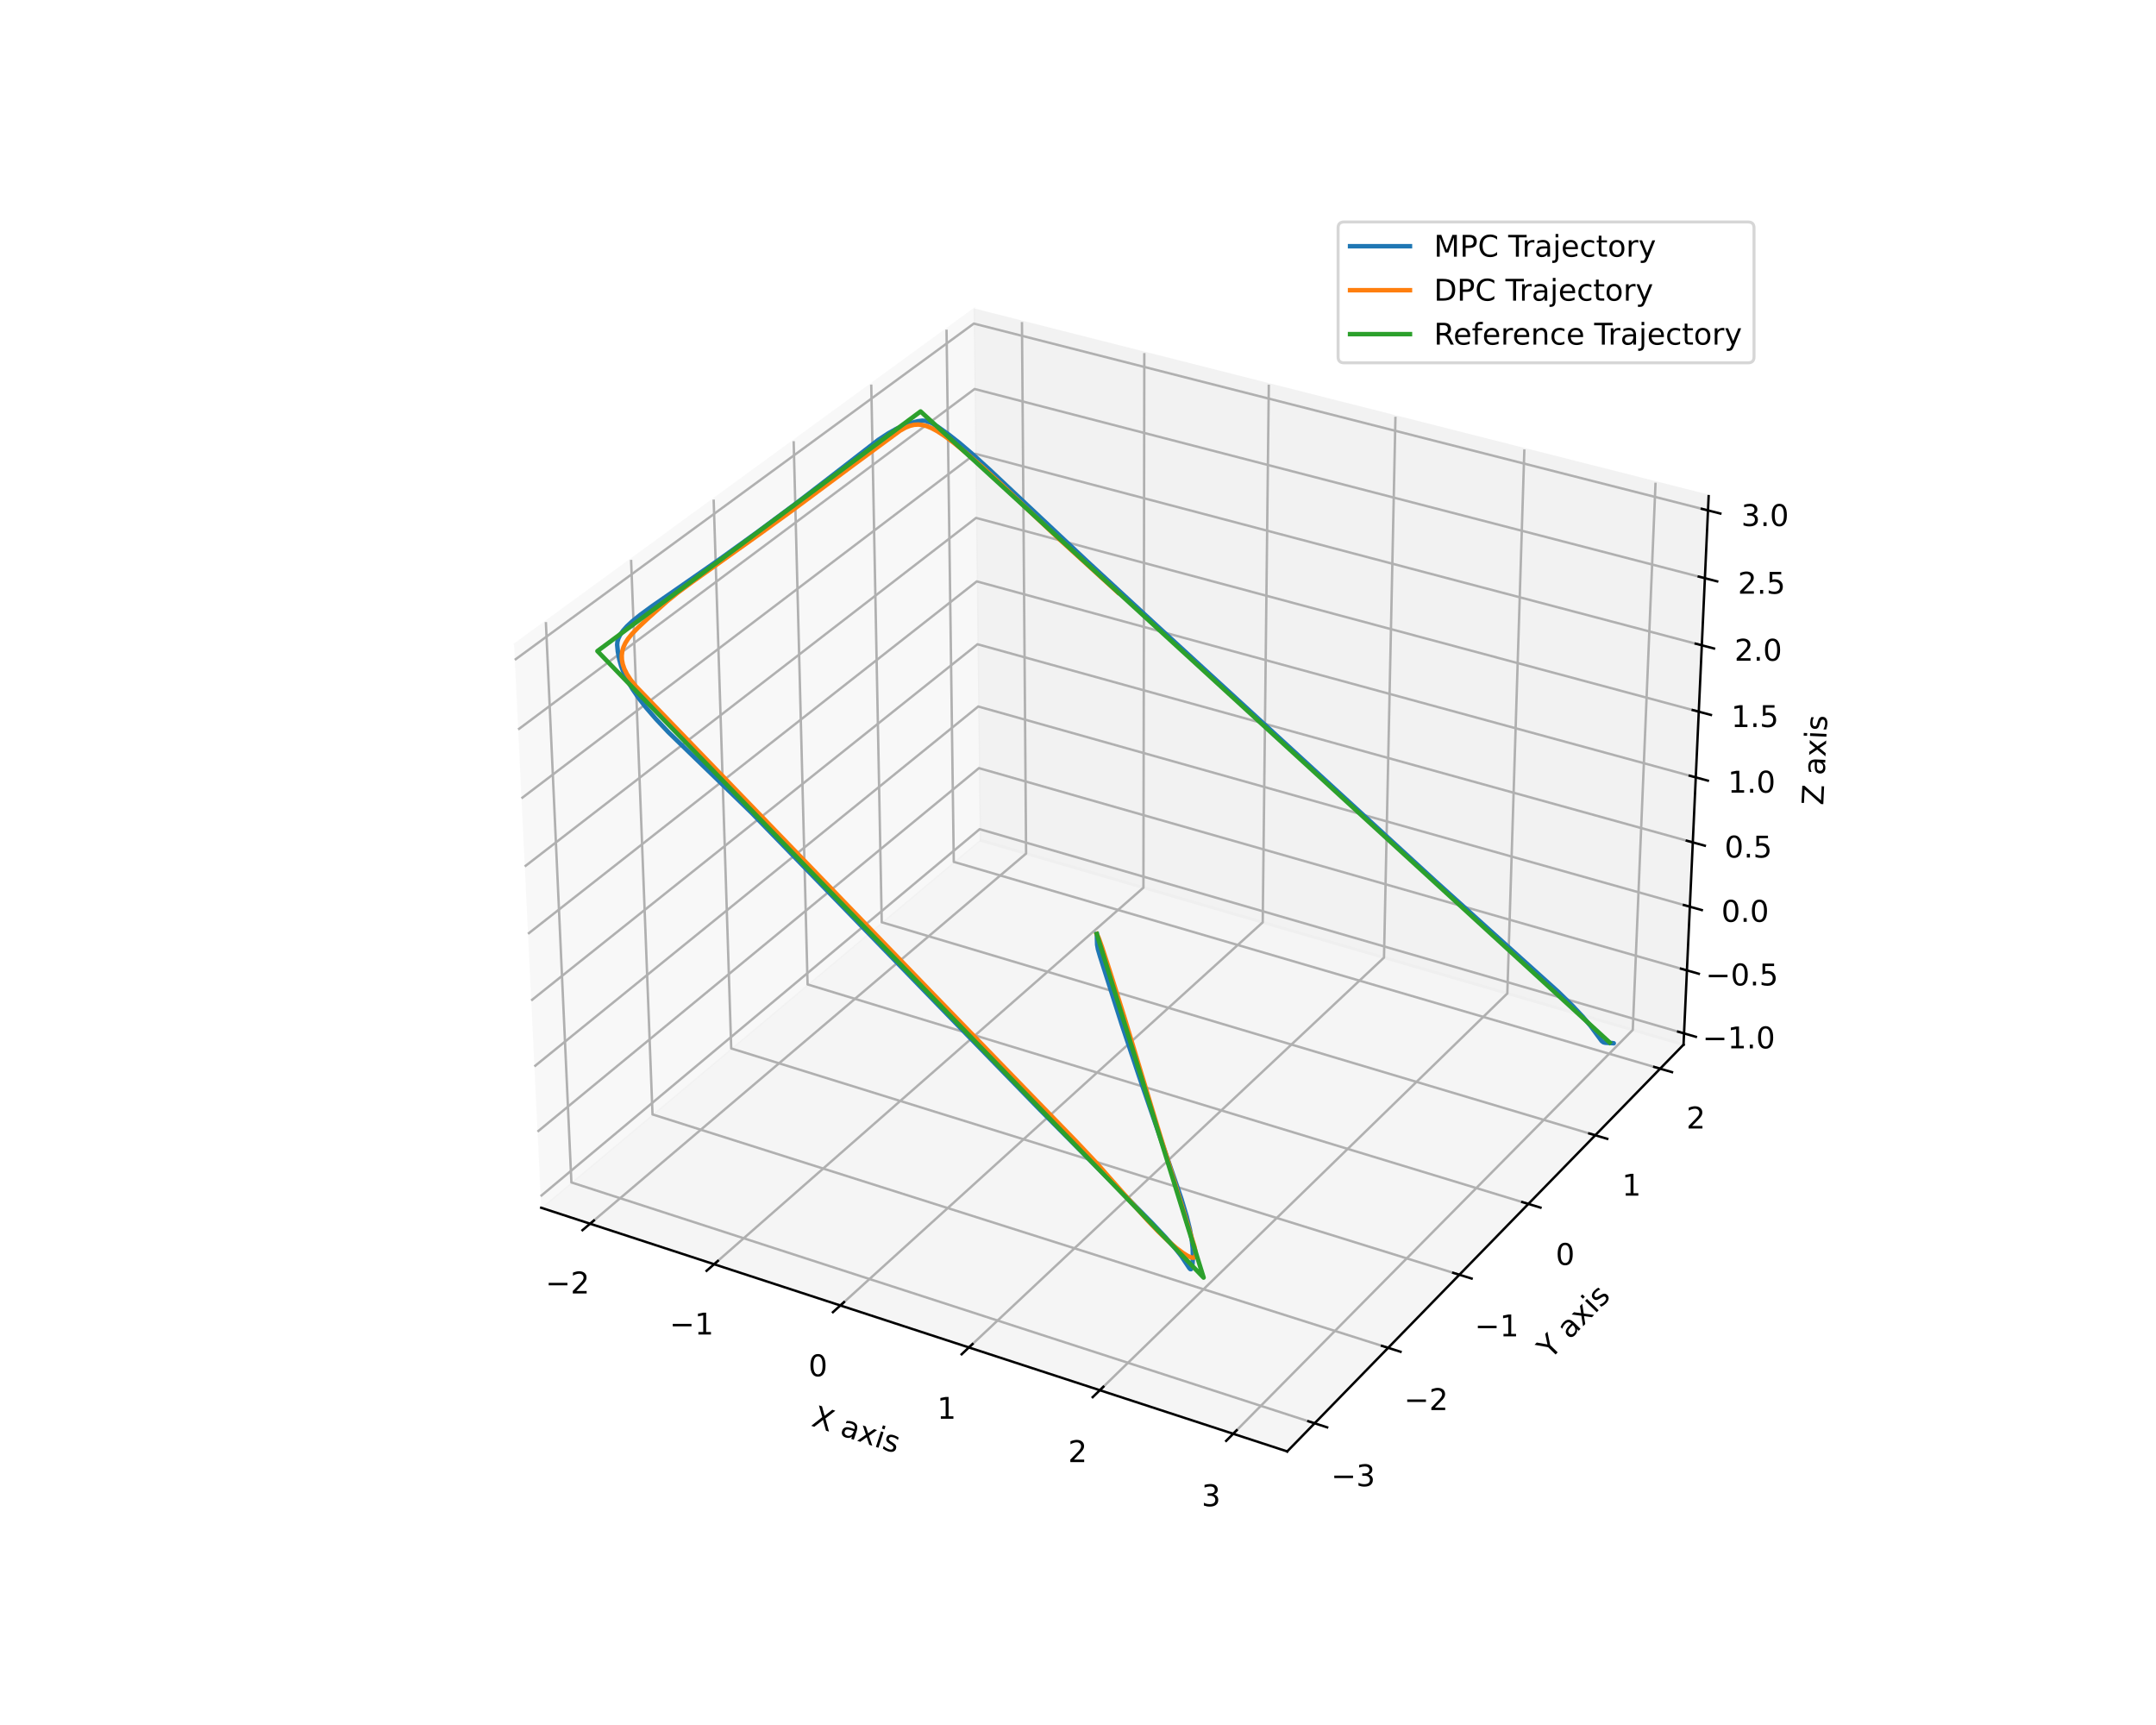
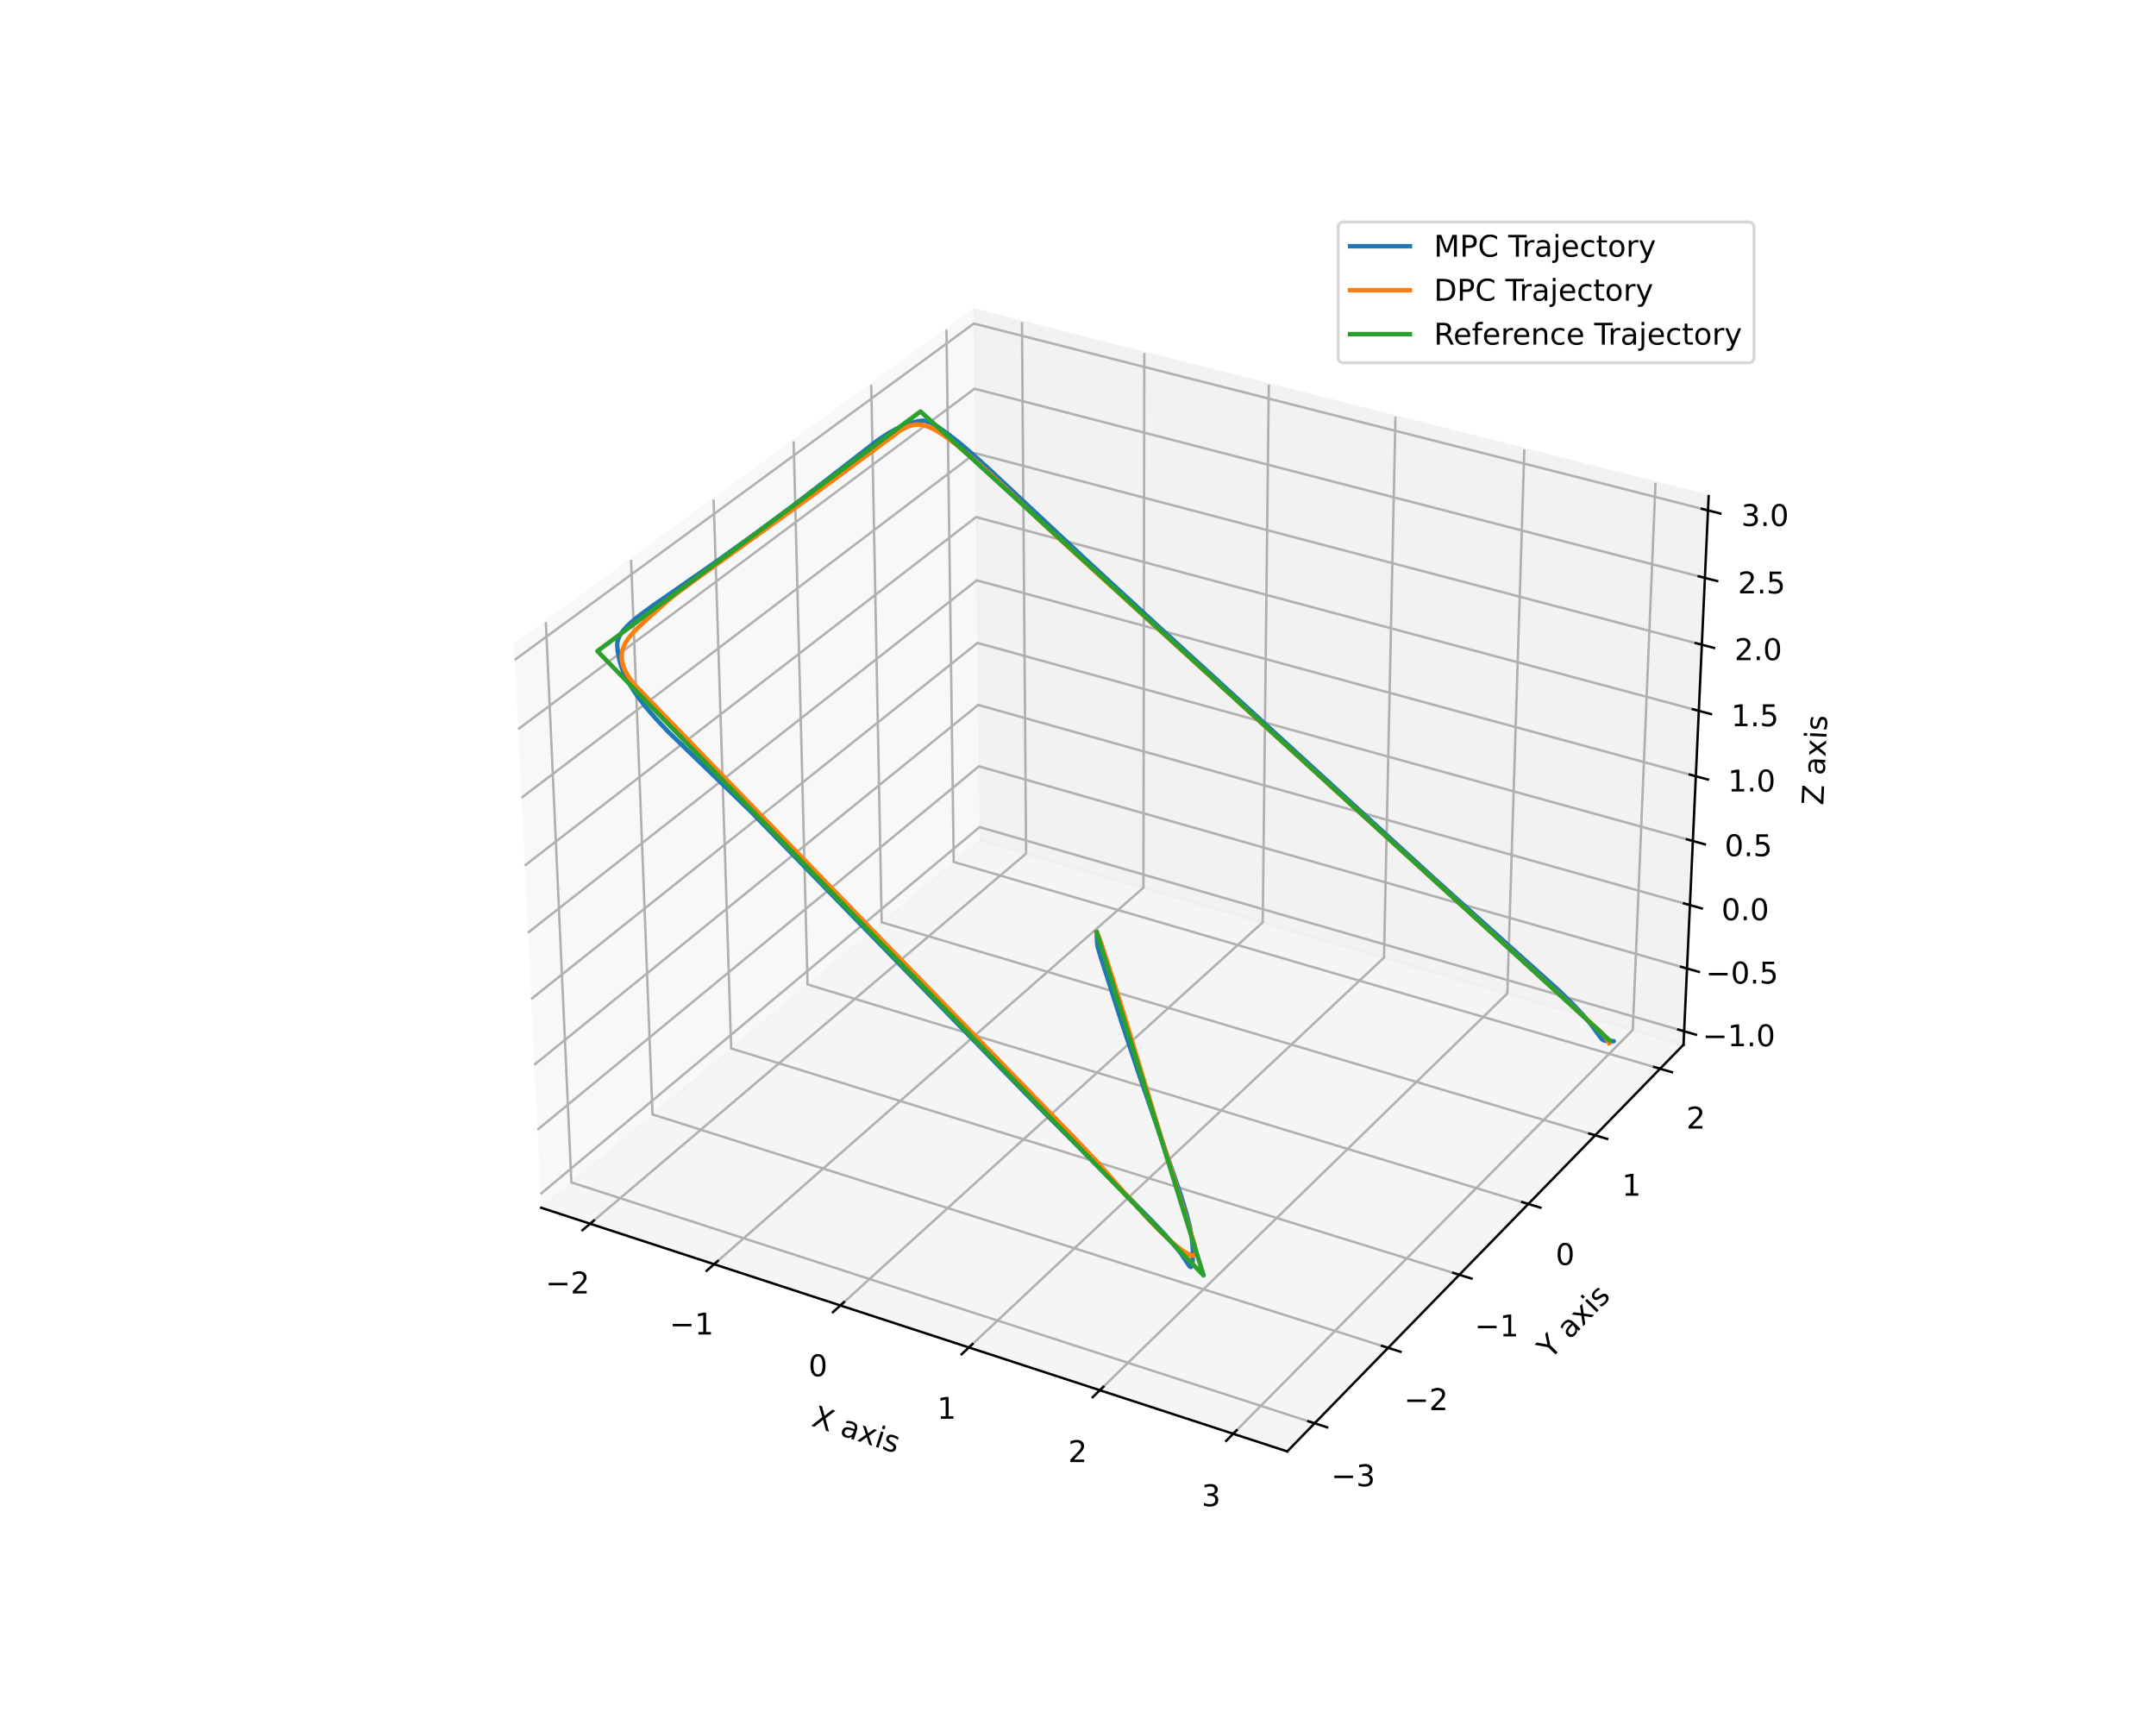
<svg xmlns="http://www.w3.org/2000/svg" xmlns:xlink="http://www.w3.org/1999/xlink" width="720pt" height="576pt" viewBox="0 0 720 576" version="1.1">
  <defs>
    <style type="text/css">*{stroke-linejoin: round; stroke-linecap: butt}</style>
  </defs>
  <g id="figure_1">
    <g id="patch_1">
      <path d="M 0 576  L 720 576  L 720 0  L 0 0  z " style="fill: #ffffff" />
    </g>
    <g id="patch_2">
      <path d="M 147.24 512.64  L 590.76 512.64  L 590.76 69.12  L 147.24 69.12  z " style="fill: #ffffff" />
    </g>
    <g id="pane3d_1">
      <g id="patch_3">
        <path d="M 180.729 403.282  L 327.194 280.512  L 325.158 103.457  L 171.684 215.455  " style="fill: #f2f2f2; opacity: 0.5; stroke: #f2f2f2; stroke-linejoin: miter" />
      </g>
    </g>
    <g id="pane3d_2">
      <g id="patch_4">
        <path d="M 327.194 280.512  L 562.217 348.825  L 570.605 165.67  L 325.158 103.457  " style="fill: #e6e6e6; opacity: 0.5; stroke: #e6e6e6; stroke-linejoin: miter" />
      </g>
    </g>
    <g id="pane3d_3">
      <g id="patch_5">
        <path d="M 180.729 403.282  L 429.865 484.65  L 562.217 348.825  L 327.194 280.512  " style="fill: #ececec; opacity: 0.5; stroke: #ececec; stroke-linejoin: miter" />
      </g>
    </g>
    <g id="grid3d_1">
      <g id="Line3DCollection_1">
        <path d="M 197.062 408.617  L 342.666 285.01  L 341.284 107.544  " style="fill: none; stroke: #b0b0b0; stroke-width: 0.8" />
        <path d="M 238.473 422.142  L 381.852 296.4  L 382.148 117.902  " style="fill: none; stroke: #b0b0b0; stroke-width: 0.8" />
        <path d="M 280.634 435.911  L 421.689 307.978  L 423.719 128.439  " style="fill: none; stroke: #b0b0b0; stroke-width: 0.8" />
        <path d="M 323.565 449.932  L 462.192 319.751  L 466.016 139.16  " style="fill: none; stroke: #b0b0b0; stroke-width: 0.8" />
        <path d="M 367.287 464.212  L 503.379 331.722  L 509.059 150.07  " style="fill: none; stroke: #b0b0b0; stroke-width: 0.8" />
        <path d="M 411.822 478.757  L 545.266 343.898  L 552.867 161.174  " style="fill: none; stroke: #b0b0b0; stroke-width: 0.8" />
      </g>
    </g>
    <g id="grid3d_2">
      <g id="Line3DCollection_2">
        <path d="M 182.294 207.712  L 190.819 394.825  L 439.021 475.255  " style="fill: none; stroke: #b0b0b0; stroke-width: 0.8" />
-         <path d="M 210.755 186.942  L 217.91 372.116  L 463.575 450.056  " style="fill: none; stroke: #b0b0b0; stroke-width: 0.8" />
-         <path d="M 238.326 166.823  L 244.191 350.087  L 487.356 425.651  " style="fill: none; stroke: #b0b0b0; stroke-width: 0.8" />
-         <path d="M 265.047 147.323  L 269.695 328.709  L 510.399 402.003  " style="fill: none; stroke: #b0b0b0; stroke-width: 0.8" />
-         <path d="M 290.957 128.414  L 294.459 307.951  L 532.738 379.077  " style="fill: none; stroke: #b0b0b0; stroke-width: 0.8" />
-         <path d="M 316.094 110.071  L 318.513 287.789  L 554.405 356.841  " style="fill: none; stroke: #b0b0b0; stroke-width: 0.8" />
+         <path d="M 210.75 186.946  L 217.906 372.12  L 463.571 450.06  " style="fill: none; stroke: #b0b0b0; stroke-width: 0.8" />
+         <path d="M 238.316 166.83  L 244.181 350.095  L 487.348 425.659  " style="fill: none; stroke: #b0b0b0; stroke-width: 0.8" />
+         <path d="M 265.033 147.333  L 269.682 328.72  L 510.387 402.015  " style="fill: none; stroke: #b0b0b0; stroke-width: 0.8" />
+         <path d="M 290.94 128.427  L 294.442 307.966  L 532.723 379.093  " style="fill: none; stroke: #b0b0b0; stroke-width: 0.8" />
+         <path d="M 316.072 110.087  L 318.492 287.806  L 554.387 356.861  " style="fill: none; stroke: #b0b0b0; stroke-width: 0.8" />
      </g>
    </g>
    <g id="grid3d_3">
      <g id="Line3DCollection_3">
-         <path d="M 562.39 345.064  L 327.152 276.87  L 180.543 399.432  " style="fill: none; stroke: #b0b0b0; stroke-width: 0.8" />
-         <path d="M 563.353 324.02  L 326.917 256.49  L 179.506 377.882  " style="fill: none; stroke: #b0b0b0; stroke-width: 0.8" />
-         <path d="M 564.327 302.759  L 326.681 235.91  L 178.457 356.101  " style="fill: none; stroke: #b0b0b0; stroke-width: 0.8" />
-         <path d="M 565.311 281.276  L 326.442 215.126  L 177.396 334.084  " style="fill: none; stroke: #b0b0b0; stroke-width: 0.8" />
-         <path d="M 566.305 259.569  L 326.2 194.136  L 176.325 311.829  " style="fill: none; stroke: #b0b0b0; stroke-width: 0.8" />
-         <path d="M 567.309 237.634  L 325.957 172.935  L 175.241 289.331  " style="fill: none; stroke: #b0b0b0; stroke-width: 0.8" />
-         <path d="M 568.324 215.468  L 325.71 151.522  L 174.146 266.586  " style="fill: none; stroke: #b0b0b0; stroke-width: 0.8" />
-         <path d="M 569.35 193.066  L 325.462 129.893  L 173.039 243.59  " style="fill: none; stroke: #b0b0b0; stroke-width: 0.8" />
-         <path d="M 570.387 170.426  L 325.21 108.044  L 171.919 220.34  " style="fill: none; stroke: #b0b0b0; stroke-width: 0.8" />
+         <path d="M 562.422 344.354  L 327.144 276.181  L 180.508 398.705  " style="fill: none; stroke: #b0b0b0; stroke-width: 0.8" />
+         <path d="M 563.382 323.392  L 326.91 255.882  L 179.475 377.238  " style="fill: none; stroke: #b0b0b0; stroke-width: 0.8" />
+         <path d="M 564.352 302.214  L 326.675 235.383  L 178.43 355.542  " style="fill: none; stroke: #b0b0b0; stroke-width: 0.8" />
+         <path d="M 565.332 280.817  L 326.437 214.682  L 177.374 333.613  " style="fill: none; stroke: #b0b0b0; stroke-width: 0.8" />
+         <path d="M 566.322 259.197  L 326.196 193.776  L 176.306 311.447  " style="fill: none; stroke: #b0b0b0; stroke-width: 0.8" />
+         <path d="M 567.322 237.351  L 325.953 172.662  L 175.227 289.04  " style="fill: none; stroke: #b0b0b0; stroke-width: 0.8" />
+         <path d="M 568.333 215.276  L 325.708 151.337  L 174.137 266.389  " style="fill: none; stroke: #b0b0b0; stroke-width: 0.8" />
+         <path d="M 569.354 192.967  L 325.461 129.798  L 173.034 243.489  " style="fill: none; stroke: #b0b0b0; stroke-width: 0.8" />
+         <path d="M 570.387 170.422  L 325.21 108.041  L 171.919 220.336  " style="fill: none; stroke: #b0b0b0; stroke-width: 0.8" />
      </g>
    </g>
    <g id="axis3d_1">
      <g id="line2d_1">
        <path d="M 180.729 403.282  L 429.865 484.65  " style="fill: none; stroke: #000000; stroke-width: 0.8; stroke-linecap: square" />
      </g>
      <g id="xtick_1">
        <g id="line2d_2">
          <path d="M 198.33 407.54  L 194.521 410.774  " style="fill: none; stroke: #000000; stroke-width: 0.8; stroke-linecap: square" />
        </g>
        <g id="text_1">
          <g transform="translate(182.1742 431.9077) scale(0.1 -0.1)">
            <defs>
              <path id="DejaVuSans-2212" d="M 678 2272  L 4684 2272  L 4684 1741  L 678 1741  L 678 2272  z " transform="scale(0.015625)" />
              <path id="DejaVuSans-32" d="M 1228 531  L 3431 531  L 3431 0  L 469 0  L 469 531  Q 828 903 1448 1529  Q 2069 2156 2228 2338  Q 2531 2678 2651 2914  Q 2772 3150 2772 3378  Q 2772 3750 2511 3984  Q 2250 4219 1831 4219  Q 1534 4219 1204 4116  Q 875 4013 500 3803  L 500 4441  Q 881 4594 1212 4672  Q 1544 4750 1819 4750  Q 2544 4750 2975 4387  Q 3406 4025 3406 3419  Q 3406 3131 3298 2873  Q 3191 2616 2906 2266  Q 2828 2175 2409 1742  Q 1991 1309 1228 531  z " transform="scale(0.015625)" />
            </defs>
            <use xlink:href="#DejaVuSans-2212" />
            <use xlink:href="#DejaVuSans-32" x="83.789" />
          </g>
        </g>
      </g>
      <g id="xtick_2">
        <g id="line2d_3">
          <path d="M 239.723 421.046  L 235.969 424.338  " style="fill: none; stroke: #000000; stroke-width: 0.8; stroke-linecap: square" />
        </g>
        <g id="text_2">
          <g transform="translate(223.6107 445.604) scale(0.1 -0.1)">
            <defs>
              <path id="DejaVuSans-31" d="M 794 531  L 1825 531  L 1825 4091  L 703 3866  L 703 4441  L 1819 4666  L 2450 4666  L 2450 531  L 3481 531  L 3481 0  L 794 0  L 794 531  z " transform="scale(0.015625)" />
            </defs>
            <use xlink:href="#DejaVuSans-2212" />
            <use xlink:href="#DejaVuSans-31" x="83.789" />
          </g>
        </g>
      </g>
      <g id="xtick_3">
        <g id="line2d_4">
          <path d="M 281.864 434.796  L 278.168 438.147  " style="fill: none; stroke: #000000; stroke-width: 0.8; stroke-linecap: square" />
        </g>
        <g id="text_3">
          <g transform="translate(269.9887 459.5488) scale(0.1 -0.1)">
            <defs>
              <path id="DejaVuSans-30" d="M 2034 4250  Q 1547 4250 1301 3770  Q 1056 3291 1056 2328  Q 1056 1369 1301 889  Q 1547 409 2034 409  Q 2525 409 2770 889  Q 3016 1369 3016 2328  Q 3016 3291 2770 3770  Q 2525 4250 2034 4250  z M 2034 4750  Q 2819 4750 3233 4129  Q 3647 3509 3647 2328  Q 3647 1150 3233 529  Q 2819 -91 2034 -91  Q 1250 -91 836 529  Q 422 1150 422 2328  Q 422 3509 836 4129  Q 1250 4750 2034 4750  z " transform="scale(0.015625)" />
            </defs>
            <use xlink:href="#DejaVuSans-30" />
          </g>
        </g>
      </g>
      <g id="xtick_4">
        <g id="line2d_5">
          <path d="M 324.775 448.796  L 321.14 452.21  " style="fill: none; stroke: #000000; stroke-width: 0.8; stroke-linecap: square" />
        </g>
        <g id="text_4">
          <g transform="translate(312.9494 473.7489) scale(0.1 -0.1)">
            <use xlink:href="#DejaVuSans-31" />
          </g>
        </g>
      </g>
      <g id="xtick_5">
        <g id="line2d_6">
          <path d="M 368.475 463.055  L 364.904 466.532  " style="fill: none; stroke: #000000; stroke-width: 0.8; stroke-linecap: square" />
        </g>
        <g id="text_5">
          <g transform="translate(356.7038 488.2113) scale(0.1 -0.1)">
            <use xlink:href="#DejaVuSans-32" />
          </g>
        </g>
      </g>
      <g id="xtick_6">
        <g id="line2d_7">
          <path d="M 412.989 477.579  L 409.484 481.12  " style="fill: none; stroke: #000000; stroke-width: 0.8; stroke-linecap: square" />
        </g>
        <g id="text_6">
          <g transform="translate(401.2743 502.9435) scale(0.1 -0.1)">
            <defs>
              <path id="DejaVuSans-33" d="M 2597 2516  Q 3050 2419 3304 2112  Q 3559 1806 3559 1356  Q 3559 666 3084 287  Q 2609 -91 1734 -91  Q 1441 -91 1130 -33  Q 819 25 488 141  L 488 750  Q 750 597 1062 519  Q 1375 441 1716 441  Q 2309 441 2620 675  Q 2931 909 2931 1356  Q 2931 1769 2642 2001  Q 2353 2234 1838 2234  L 1294 2234  L 1294 2753  L 1863 2753  Q 2328 2753 2575 2939  Q 2822 3125 2822 3475  Q 2822 3834 2567 4026  Q 2313 4219 1838 4219  Q 1578 4219 1281 4162  Q 984 4106 628 3988  L 628 4550  Q 988 4650 1302 4700  Q 1616 4750 1894 4750  Q 2613 4750 3031 4423  Q 3450 4097 3450 3541  Q 3450 3153 3228 2886  Q 3006 2619 2597 2516  z " transform="scale(0.015625)" />
            </defs>
            <use xlink:href="#DejaVuSans-33" />
          </g>
        </g>
      </g>
      <g id="text_7">
        <g transform="translate(270.6304 476.0053) rotate(-341.913) scale(0.1 -0.1)">
          <defs>
            <path id="DejaVuSans-58" d="M 403 4666  L 1081 4666  L 2241 2931  L 3406 4666  L 4084 4666  L 2584 2425  L 4184 0  L 3506 0  L 2194 1984  L 872 0  L 191 0  L 1856 2491  L 403 4666  z " transform="scale(0.015625)" />
            <path id="DejaVuSans-20" transform="scale(0.015625)" />
            <path id="DejaVuSans-61" d="M 2194 1759  Q 1497 1759 1228 1600  Q 959 1441 959 1056  Q 959 750 1161 570  Q 1363 391 1709 391  Q 2188 391 2477 730  Q 2766 1069 2766 1631  L 2766 1759  L 2194 1759  z M 3341 1997  L 3341 0  L 2766 0  L 2766 531  Q 2569 213 2275 61  Q 1981 -91 1556 -91  Q 1019 -91 701 211  Q 384 513 384 1019  Q 384 1609 779 1909  Q 1175 2209 1959 2209  L 2766 2209  L 2766 2266  Q 2766 2663 2505 2880  Q 2244 3097 1772 3097  Q 1472 3097 1187 3025  Q 903 2953 641 2809  L 641 3341  Q 956 3463 1253 3523  Q 1550 3584 1831 3584  Q 2591 3584 2966 3190  Q 3341 2797 3341 1997  z " transform="scale(0.015625)" />
            <path id="DejaVuSans-78" d="M 3513 3500  L 2247 1797  L 3578 0  L 2900 0  L 1881 1375  L 863 0  L 184 0  L 1544 1831  L 300 3500  L 978 3500  L 1906 2253  L 2834 3500  L 3513 3500  z " transform="scale(0.015625)" />
            <path id="DejaVuSans-69" d="M 603 3500  L 1178 3500  L 1178 0  L 603 0  L 603 3500  z M 603 4863  L 1178 4863  L 1178 4134  L 603 4134  L 603 4863  z " transform="scale(0.015625)" />
            <path id="DejaVuSans-73" d="M 2834 3397  L 2834 2853  Q 2591 2978 2328 3040  Q 2066 3103 1784 3103  Q 1356 3103 1142 2972  Q 928 2841 928 2578  Q 928 2378 1081 2264  Q 1234 2150 1697 2047  L 1894 2003  Q 2506 1872 2764 1633  Q 3022 1394 3022 966  Q 3022 478 2636 193  Q 2250 -91 1575 -91  Q 1294 -91 989 -36  Q 684 19 347 128  L 347 722  Q 666 556 975 473  Q 1284 391 1588 391  Q 1994 391 2212 530  Q 2431 669 2431 922  Q 2431 1156 2273 1281  Q 2116 1406 1581 1522  L 1381 1569  Q 847 1681 609 1914  Q 372 2147 372 2553  Q 372 3047 722 3315  Q 1072 3584 1716 3584  Q 2034 3584 2315 3537  Q 2597 3491 2834 3397  z " transform="scale(0.015625)" />
          </defs>
          <use xlink:href="#DejaVuSans-58" />
          <use xlink:href="#DejaVuSans-20" x="68.506" />
          <use xlink:href="#DejaVuSans-61" x="100.293" />
          <use xlink:href="#DejaVuSans-78" x="161.572" />
          <use xlink:href="#DejaVuSans-69" x="220.752" />
          <use xlink:href="#DejaVuSans-73" x="248.535" />
        </g>
      </g>
    </g>
    <g id="axis3d_2">
      <g id="line2d_8">
        <path d="M 562.217 348.825  L 429.865 484.65  " style="fill: none; stroke: #000000; stroke-width: 0.8; stroke-linecap: square" />
      </g>
      <g id="xtick_7">
        <g id="line2d_9">
          <path d="M 436.929 474.577  L 443.209 476.612  " style="fill: none; stroke: #000000; stroke-width: 0.8; stroke-linecap: square" />
        </g>
        <g id="text_8">
          <g transform="translate(444.5272 496.2732) scale(0.1 -0.1)">
            <use xlink:href="#DejaVuSans-2212" />
            <use xlink:href="#DejaVuSans-33" x="83.789" />
          </g>
        </g>
      </g>
      <g id="xtick_8">
        <g id="line2d_10">
-           <path d="M 461.506 449.4  L 467.717 451.37  " style="fill: none; stroke: #000000; stroke-width: 0.8; stroke-linecap: square" />
+           <path d="M 461.502 449.404  L 467.713 451.374  " style="fill: none; stroke: #000000; stroke-width: 0.8; stroke-linecap: square" />
        </g>
        <g id="text_9">
-           <g transform="translate(468.884 470.8507) scale(0.1 -0.1)">
+           <g transform="translate(468.8798 470.8551) scale(0.1 -0.1)">
            <use xlink:href="#DejaVuSans-2212" />
            <use xlink:href="#DejaVuSans-32" x="83.789" />
          </g>
        </g>
      </g>
      <g id="xtick_9">
        <g id="line2d_11">
-           <path d="M 485.31 425.015  L 491.453 426.924  " style="fill: none; stroke: #000000; stroke-width: 0.8; stroke-linecap: square" />
+           <path d="M 485.302 425.024  L 491.444 426.933  " style="fill: none; stroke: #000000; stroke-width: 0.8; stroke-linecap: square" />
        </g>
        <g id="text_10">
-           <g transform="translate(492.4731 446.2294) scale(0.1 -0.1)">
+           <g transform="translate(492.4651 446.2379) scale(0.1 -0.1)">
            <use xlink:href="#DejaVuSans-2212" />
            <use xlink:href="#DejaVuSans-31" x="83.789" />
          </g>
        </g>
      </g>
      <g id="xtick_10">
        <g id="line2d_12">
-           <path d="M 508.375 401.387  L 514.451 403.237  " style="fill: none; stroke: #000000; stroke-width: 0.8; stroke-linecap: square" />
+           <path d="M 508.363 401.399  L 514.439 403.249  " style="fill: none; stroke: #000000; stroke-width: 0.8; stroke-linecap: square" />
        </g>
        <g id="text_11">
-           <g transform="translate(519.5203 422.3721) scale(0.1 -0.1)">
+           <g transform="translate(519.5085 422.3843) scale(0.1 -0.1)">
            <use xlink:href="#DejaVuSans-30" />
          </g>
        </g>
      </g>
      <g id="xtick_11">
        <g id="line2d_13">
-           <path d="M 530.736 378.48  L 536.747 380.274  " style="fill: none; stroke: #000000; stroke-width: 0.8; stroke-linecap: square" />
+           <path d="M 530.721 378.496  L 536.731 380.29  " style="fill: none; stroke: #000000; stroke-width: 0.8; stroke-linecap: square" />
        </g>
        <g id="text_12">
-           <g transform="translate(541.6792 399.2436) scale(0.1 -0.1)">
+           <g transform="translate(541.664 399.2594) scale(0.1 -0.1)">
            <use xlink:href="#DejaVuSans-31" />
          </g>
        </g>
      </g>
      <g id="xtick_12">
        <g id="line2d_14">
-           <path d="M 552.425 356.262  L 558.371 358.002  " style="fill: none; stroke: #000000; stroke-width: 0.8; stroke-linecap: square" />
+           <path d="M 552.407 356.281  L 558.352 358.021  " style="fill: none; stroke: #000000; stroke-width: 0.8; stroke-linecap: square" />
        </g>
        <g id="text_13">
-           <g transform="translate(563.1713 376.8111) scale(0.1 -0.1)">
+           <g transform="translate(563.1529 376.8303) scale(0.1 -0.1)">
            <use xlink:href="#DejaVuSans-32" />
          </g>
        </g>
      </g>
      <g id="text_14">
        <g transform="translate(517.7068 454.1188) rotate(-45.74211) scale(0.1 -0.1)">
          <defs>
            <path id="DejaVuSans-59" d="M -13 4666  L 666 4666  L 1959 2747  L 3244 4666  L 3922 4666  L 2272 2222  L 2272 0  L 1638 0  L 1638 2222  L -13 4666  z " transform="scale(0.015625)" />
          </defs>
          <use xlink:href="#DejaVuSans-59" />
          <use xlink:href="#DejaVuSans-20" x="61.084" />
          <use xlink:href="#DejaVuSans-61" x="92.871" />
          <use xlink:href="#DejaVuSans-78" x="154.15" />
          <use xlink:href="#DejaVuSans-69" x="213.33" />
          <use xlink:href="#DejaVuSans-73" x="241.113" />
        </g>
      </g>
    </g>
    <g id="axis3d_3">
      <g id="line2d_15">
        <path d="M 562.217 348.825  L 570.605 165.67  " style="fill: none; stroke: #000000; stroke-width: 0.8; stroke-linecap: square" />
      </g>
      <g id="xtick_13">
        <g id="line2d_16">
-           <path d="M 560.415 344.492  L 566.343 346.21  " style="fill: none; stroke: #000000; stroke-width: 0.8; stroke-linecap: square" />
+           <path d="M 560.447 343.781  L 566.376 345.499  " style="fill: none; stroke: #000000; stroke-width: 0.8; stroke-linecap: square" />
        </g>
        <g id="text_15">
-           <g transform="translate(568.5351 350.0589) scale(0.1 -0.1)">
+           <g transform="translate(568.5708 349.3491) scale(0.1 -0.1)">
            <defs>
              <path id="DejaVuSans-2e" d="M 684 794  L 1344 794  L 1344 0  L 684 0  L 684 794  z " transform="scale(0.015625)" />
            </defs>
            <use xlink:href="#DejaVuSans-2212" />
            <use xlink:href="#DejaVuSans-31" x="83.789" />
            <use xlink:href="#DejaVuSans-2e" x="147.412" />
            <use xlink:href="#DejaVuSans-30" x="179.199" />
          </g>
        </g>
      </g>
      <g id="xtick_14">
        <g id="line2d_17">
-           <path d="M 561.368 323.453  L 567.328 325.155  " style="fill: none; stroke: #000000; stroke-width: 0.8; stroke-linecap: square" />
+           <path d="M 561.397 322.825  L 567.357 324.526  " style="fill: none; stroke: #000000; stroke-width: 0.8; stroke-linecap: square" />
        </g>
        <g id="text_16">
-           <g transform="translate(569.5909 329.0397) scale(0.1 -0.1)">
+           <g transform="translate(569.6225 328.4117) scale(0.1 -0.1)">
            <defs>
              <path id="DejaVuSans-35" d="M 691 4666  L 3169 4666  L 3169 4134  L 1269 4134  L 1269 2991  Q 1406 3038 1543 3061  Q 1681 3084 1819 3084  Q 2600 3084 3056 2656  Q 3513 2228 3513 1497  Q 3513 744 3044 326  Q 2575 -91 1722 -91  Q 1428 -91 1123 -41  Q 819 9 494 109  L 494 744  Q 775 591 1075 516  Q 1375 441 1709 441  Q 2250 441 2565 725  Q 2881 1009 2881 1497  Q 2881 1984 2565 2268  Q 2250 2553 1709 2553  Q 1456 2553 1204 2497  Q 953 2441 691 2322  L 691 4666  z " transform="scale(0.015625)" />
            </defs>
            <use xlink:href="#DejaVuSans-2212" />
            <use xlink:href="#DejaVuSans-30" x="83.789" />
            <use xlink:href="#DejaVuSans-2e" x="147.412" />
            <use xlink:href="#DejaVuSans-35" x="179.199" />
          </g>
        </g>
      </g>
      <g id="xtick_15">
        <g id="line2d_18">
-           <path d="M 562.331 302.197  L 568.323 303.883  " style="fill: none; stroke: #000000; stroke-width: 0.8; stroke-linecap: square" />
+           <path d="M 562.356 301.652  L 568.348 303.337  " style="fill: none; stroke: #000000; stroke-width: 0.8; stroke-linecap: square" />
        </g>
        <g id="text_17">
-           <g transform="translate(574.8475 307.8036) scale(0.1 -0.1)">
+           <g transform="translate(574.8748 307.2592) scale(0.1 -0.1)">
            <use xlink:href="#DejaVuSans-30" />
            <use xlink:href="#DejaVuSans-2e" x="63.623" />
            <use xlink:href="#DejaVuSans-30" x="95.41" />
          </g>
        </g>
      </g>
      <g id="xtick_16">
        <g id="line2d_19">
-           <path d="M 563.304 280.721  L 569.328 282.389  " style="fill: none; stroke: #000000; stroke-width: 0.8; stroke-linecap: square" />
+           <path d="M 563.325 280.261  L 569.35 281.929  " style="fill: none; stroke: #000000; stroke-width: 0.8; stroke-linecap: square" />
        </g>
        <g id="text_18">
-           <g transform="translate(575.9252 286.3471) scale(0.1 -0.1)">
+           <g transform="translate(575.9483 285.8882) scale(0.1 -0.1)">
            <use xlink:href="#DejaVuSans-30" />
            <use xlink:href="#DejaVuSans-2e" x="63.623" />
            <use xlink:href="#DejaVuSans-35" x="95.41" />
          </g>
        </g>
      </g>
      <g id="xtick_17">
        <g id="line2d_20">
-           <path d="M 564.287 259.02  L 570.344 260.67  " style="fill: none; stroke: #000000; stroke-width: 0.8; stroke-linecap: square" />
+           <path d="M 564.304 258.647  L 570.361 260.298  " style="fill: none; stroke: #000000; stroke-width: 0.8; stroke-linecap: square" />
        </g>
        <g id="text_19">
-           <g transform="translate(577.0142 264.667) scale(0.1 -0.1)">
+           <g transform="translate(577.0329 264.2953) scale(0.1 -0.1)">
            <use xlink:href="#DejaVuSans-31" />
            <use xlink:href="#DejaVuSans-2e" x="63.623" />
            <use xlink:href="#DejaVuSans-30" x="95.41" />
          </g>
        </g>
      </g>
      <g id="xtick_18">
        <g id="line2d_21">
-           <path d="M 565.281 237.091  L 571.37 238.723  " style="fill: none; stroke: #000000; stroke-width: 0.8; stroke-linecap: square" />
+           <path d="M 565.294 236.808  L 571.384 238.44  " style="fill: none; stroke: #000000; stroke-width: 0.8; stroke-linecap: square" />
        </g>
        <g id="text_20">
-           <g transform="translate(578.1146 242.7596) scale(0.1 -0.1)">
+           <g transform="translate(578.1288 242.4769) scale(0.1 -0.1)">
            <use xlink:href="#DejaVuSans-31" />
            <use xlink:href="#DejaVuSans-2e" x="63.623" />
            <use xlink:href="#DejaVuSans-35" x="95.41" />
          </g>
        </g>
      </g>
      <g id="xtick_19">
        <g id="line2d_22">
-           <path d="M 566.285 214.931  L 572.408 216.544  " style="fill: none; stroke: #000000; stroke-width: 0.8; stroke-linecap: square" />
+           <path d="M 566.294 214.739  L 572.417 216.352  " style="fill: none; stroke: #000000; stroke-width: 0.8; stroke-linecap: square" />
        </g>
        <g id="text_21">
-           <g transform="translate(579.2266 220.6214) scale(0.1 -0.1)">
+           <g transform="translate(579.2362 220.4297) scale(0.1 -0.1)">
            <use xlink:href="#DejaVuSans-32" />
            <use xlink:href="#DejaVuSans-2e" x="63.623" />
            <use xlink:href="#DejaVuSans-30" x="95.41" />
          </g>
        </g>
      </g>
      <g id="xtick_20">
        <g id="line2d_23">
-           <path d="M 567.299 192.535  L 573.456 194.13  " style="fill: none; stroke: #000000; stroke-width: 0.8; stroke-linecap: square" />
+           <path d="M 567.304 192.436  L 573.461 194.031  " style="fill: none; stroke: #000000; stroke-width: 0.8; stroke-linecap: square" />
        </g>
        <g id="text_22">
-           <g transform="translate(580.3504 198.2487) scale(0.1 -0.1)">
+           <g transform="translate(580.3553 198.1499) scale(0.1 -0.1)">
            <use xlink:href="#DejaVuSans-32" />
            <use xlink:href="#DejaVuSans-2e" x="63.623" />
            <use xlink:href="#DejaVuSans-35" x="95.41" />
          </g>
        </g>
      </g>
      <g id="xtick_21">
        <g id="line2d_24">
-           <path d="M 568.325 169.901  L 574.516 171.476  " style="fill: none; stroke: #000000; stroke-width: 0.8; stroke-linecap: square" />
+           <path d="M 568.325 169.897  L 574.516 171.472  " style="fill: none; stroke: #000000; stroke-width: 0.8; stroke-linecap: square" />
        </g>
        <g id="text_23">
-           <g transform="translate(581.4861 175.6378) scale(0.1 -0.1)">
+           <g transform="translate(581.4863 175.6338) scale(0.1 -0.1)">
            <use xlink:href="#DejaVuSans-33" />
            <use xlink:href="#DejaVuSans-2e" x="63.623" />
            <use xlink:href="#DejaVuSans-30" x="95.41" />
          </g>
        </g>
      </g>
      <g id="text_24">
        <g transform="translate(608.8712 268.9717) rotate(-87.37809) scale(0.1 -0.1)">
          <defs>
            <path id="DejaVuSans-5a" d="M 359 4666  L 4025 4666  L 4025 4184  L 1075 531  L 4097 531  L 4097 0  L 288 0  L 288 481  L 3238 4134  L 359 4134  L 359 4666  z " transform="scale(0.015625)" />
          </defs>
          <use xlink:href="#DejaVuSans-5a" />
          <use xlink:href="#DejaVuSans-20" x="68.506" />
          <use xlink:href="#DejaVuSans-61" x="100.293" />
          <use xlink:href="#DejaVuSans-78" x="161.572" />
          <use xlink:href="#DejaVuSans-69" x="220.752" />
          <use xlink:href="#DejaVuSans-73" x="248.535" />
        </g>
      </g>
    </g>
    <g id="axes_1">
      <g id="line2d_25">
-         <path d="M 366.276 311.887  L 366.393 315.446  L 366.669 316.981  L 367.41 319.5  L 374.574 341.949  L 380.33 359.188  L 387.373 379.585  L 394.562 400.411  L 396.295 406.18  L 397.35 410.433  L 397.989 413.91  L 398.311 416.851  L 398.385 419.554  L 398.235 422.059  L 397.966 423.438  L 397.722 423.792  L 397.511 423.767  L 397.189 423.455  L 396.429 422.318  L 394.445 419.355  L 392.395 416.761  L 389.297 413.225  L 384.76 408.407  L 376.862 400.393  L 347.194 370.462  L 323.815 346.427  L 250.931 271.36  L 241.157 261.854  L 223.256 244.544  L 219.01 240.046  L 215.79 236.32  L 213.221 233.016  L 211.181 230.037  L 209.56 227.281  L 208.344 224.787  L 207.452 222.463  L 206.806 220.154  L 206.327 217.583  L 206.105 215.3  L 206.206 214.186  L 206.538 213.103  L 207.142 211.91  L 208.059 210.601  L 209.373 209.13  L 211.224 207.411  L 213.884 205.263  L 217.993 202.258  L 226.509 196.367  L 240.184 186.842  L 252.735 177.805  L 265.414 168.409  L 275.643 160.56  L 293.28 146.913  L 296.578 144.747  L 299.275 143.232  L 301.677 142.131  L 304.057 141.285  L 306.447 140.665  L 308 140.47  L 309.152 140.546  L 310.224 140.848  L 311.465 141.443  L 313.356 142.63  L 316.823 145.099  L 320.47 147.964  L 324.771 151.645  L 330.701 157.038  L 342.256 167.915  L 362.795 187.185  L 386.062 208.659  L 479.344 294.218  L 496.467 309.672  L 520.342 331.145  L 525.113 335.807  L 528.569 339.482  L 531.108 342.492  L 533.073 345.167  L 534.905 347.631  L 535.49 348.037  L 536.102 348.182  L 538.918 348.365  L 538.793 348.35  " clip-path="url(#pebe2c7e461)" style="fill: none; stroke: #1f77b4; stroke-width: 1.5; stroke-linecap: square" />
+         <path d="M 366.262 311.351  L 366.379 314.897  L 366.655 316.428  L 367.397 318.942  L 374.564 341.353  L 380.321 358.566  L 387.367 378.931  L 394.559 399.724  L 396.293 405.483  L 397.348 409.729  L 397.988 413.2  L 398.31 416.135  L 398.384 418.832  L 398.234 421.332  L 397.966 422.707  L 397.722 423.061  L 397.511 423.036  L 397.189 422.727  L 396.429 421.595  L 394.444 418.645  L 392.394 416.061  L 389.295 412.539  L 384.758 407.738  L 376.823 399.714  L 347.258 369.99  L 323.841 346.001  L 250.887 271.124  L 241.075 261.616  L 223.288 244.479  L 219.04 239.997  L 215.818 236.286  L 213.247 232.993  L 211.204 230.024  L 209.579 227.278  L 208.359 224.793  L 207.464 222.476  L 206.814 220.175  L 206.336 217.639  L 206.104 215.314  L 206.205 214.18  L 206.537 213.099  L 207.141 211.907  L 208.057 210.599  L 209.371 209.128  L 211.222 207.41  L 213.881 205.262  L 217.989 202.257  L 226.504 196.367  L 240.177 186.843  L 252.726 177.808  L 265.402 168.414  L 275.63 160.565  L 293.265 146.921  L 296.562 144.755  L 299.258 143.241  L 301.66 142.139  L 304.04 141.292  L 306.43 140.673  L 307.983 140.476  L 309.134 140.551  L 310.207 140.851  L 311.447 141.442  L 313.338 142.624  L 316.805 145.081  L 320.452 147.935  L 324.718 151.57  L 330.611 156.909  L 341.983 167.575  L 362.668 186.921  L 385.795 208.194  L 478.771 293.183  L 496.066 308.747  L 520.515 330.666  L 525.243 335.28  L 528.687 338.942  L 531.191 341.912  L 533.147 344.578  L 534.897 346.922  L 535.484 347.337  L 536.085 347.486  L 538.928 347.672  L 538.803 347.657  " clip-path="url(#pee6ff2e007)" style="fill: none; stroke: #1f77b4; stroke-width: 1.5; stroke-linecap: square" />
      </g>
      <g id="line2d_26">
-         <path d="M 366.276 311.887  L 366.386 312.075  L 366.962 313.335  L 368.017 316.249  L 370.837 324.925  L 375.486 339.665  L 386.427 375.886  L 398.865 416.169  L 399.292 418.181  L 399.297 419.173  L 399.096 419.678  L 398.771 419.915  L 398.305 419.968  L 397.598 419.805  L 396.528 419.312  L 394.959 418.323  L 392.761 416.658  L 389.987 414.269  L 386.762 411.19  L 383.12 407.395  L 378.532 402.271  L 366.303 388.46  L 359.452 381.193  L 346.421 367.778  L 311.132 331.38  L 212.301 229.117  L 210.566 226.94  L 209.363 225.084  L 208.518 223.38  L 207.976 221.807  L 207.687 220.303  L 207.635 218.846  L 207.809 217.444  L 208.207 216.076  L 208.847 214.69  L 209.772 213.244  L 211.068 211.648  L 213.013 209.631  L 216.751 206.135  L 222.779 200.764  L 226.424 197.838  L 231.211 194.308  L 253.846 178.194  L 264.573 170.426  L 285.082 155.19  L 300.58 143.793  L 302.413 142.767  L 303.933 142.161  L 305.326 141.842  L 306.676 141.763  L 308.043 141.91  L 309.493 142.293  L 311.128 142.964  L 313.036 143.996  L 315.383 145.53  L 318.459 147.821  L 322.665 151.249  L 328.267 156.115  L 334.685 161.99  L 344.368 171.212  L 354.226 180.476  L 367.175 192.265  L 373.288 197.823  L 373.288 197.823  " clip-path="url(#pebe2c7e461)" style="fill: none; stroke: #ff7f0e; stroke-width: 1.5; stroke-linecap: square" />
+         <path d="M 366.262 311.351  L 366.372 311.539  L 366.948 312.797  L 368.003 315.705  L 370.825 324.366  L 375.486 339.116  L 386.35 375.011  L 398.84 415.365  L 399.287 417.422  L 399.301 418.427  L 399.109 418.944  L 398.792 419.192  L 398.333 419.255  L 397.634 419.105  L 396.573 418.626  L 395.038 417.673  L 392.852 416.032  L 390.084 413.666  L 386.893 410.641  L 383.28 406.903  L 378.749 401.871  L 366.004 387.539  L 359.035 380.189  L 344.494 365.28  L 305.916 325.612  L 212.115 228.859  L 210.463 226.761  L 209.281 224.91  L 208.458 223.213  L 207.938 221.647  L 207.672 220.151  L 207.64 218.702  L 207.835 217.309  L 208.251 215.95  L 208.908 214.573  L 209.848 213.136  L 211.179 211.522  L 213.204 209.443  L 217.258 205.67  L 222.889 200.671  L 226.544 197.746  L 231.418 194.158  L 272.335 164.672  L 300.815 143.642  L 302.598 142.677  L 304.095 142.11  L 305.466 141.823  L 306.793 141.768  L 308.165 141.936  L 309.65 142.349  L 311.293 143.044  L 313.243 144.12  L 315.672 145.727  L 318.836 148.103  L 323.203 151.679  L 328.91 156.648  L 335.405 162.603  L 347.637 174.218  L 356.887 182.786  L 530.013 340.45  L 534.357 344.366  L 536.023 346.158  L 536.945 347.456  L 537.358 348.301  L 537.358 348.301  " clip-path="url(#pee6ff2e007)" style="fill: none; stroke: #ff7f0e; stroke-width: 1.5; stroke-linecap: square" />
      </g>
      <g id="line2d_27">
-         <path d="M 366.276 311.887  L 401.946 426.602  L 401.809 426.46  L 199.511 217.408  L 199.568 217.366  L 307.426 137.388  L 537.537 348.094  L 537.537 348.094  " clip-path="url(#pebe2c7e461)" style="fill: none; stroke: #2ca02c; stroke-width: 1.5; stroke-linecap: square" />
+         <path d="M 366.262 311.351  L 401.947 425.87  L 401.809 425.728  L 199.511 217.404  L 199.568 217.362  L 307.408 137.397  L 537.547 347.402  L 537.547 347.402  " clip-path="url(#pee6ff2e007)" style="fill: none; stroke: #2ca02c; stroke-width: 1.5; stroke-linecap: square" />
      </g>
      <g id="legend_1">
        <g id="patch_6">
          <path d="M 448.858 121.154  L 583.76 121.154  Q 585.76 121.154 585.76 119.154  L 585.76 76.12  Q 585.76 74.12 583.76 74.12  L 448.858 74.12  Q 446.858 74.12 446.858 76.12  L 446.858 119.154  Q 446.858 121.154 448.858 121.154  z " style="fill: #ffffff; opacity: 0.8; stroke: #cccccc; stroke-linejoin: miter" />
        </g>
        <g id="line2d_28">
          <path d="M 450.858 82.218  L 460.858 82.218  L 470.858 82.218  " style="fill: none; stroke: #1f77b4; stroke-width: 1.5; stroke-linecap: square" />
        </g>
        <g id="text_25">
          <g transform="translate(478.8584 85.71844) scale(0.1 -0.1)">
            <defs>
              <path id="DejaVuSans-4d" d="M 628 4666  L 1569 4666  L 2759 1491  L 3956 4666  L 4897 4666  L 4897 0  L 4281 0  L 4281 4097  L 3078 897  L 2444 897  L 1241 4097  L 1241 0  L 628 0  L 628 4666  z " transform="scale(0.015625)" />
              <path id="DejaVuSans-50" d="M 1259 4147  L 1259 2394  L 2053 2394  Q 2494 2394 2734 2622  Q 2975 2850 2975 3272  Q 2975 3691 2734 3919  Q 2494 4147 2053 4147  L 1259 4147  z M 628 4666  L 2053 4666  Q 2838 4666 3239 4311  Q 3641 3956 3641 3272  Q 3641 2581 3239 2228  Q 2838 1875 2053 1875  L 1259 1875  L 1259 0  L 628 0  L 628 4666  z " transform="scale(0.015625)" />
              <path id="DejaVuSans-43" d="M 4122 4306  L 4122 3641  Q 3803 3938 3442 4084  Q 3081 4231 2675 4231  Q 1875 4231 1450 3742  Q 1025 3253 1025 2328  Q 1025 1406 1450 917  Q 1875 428 2675 428  Q 3081 428 3442 575  Q 3803 722 4122 1019  L 4122 359  Q 3791 134 3420 21  Q 3050 -91 2638 -91  Q 1578 -91 968 557  Q 359 1206 359 2328  Q 359 3453 968 4101  Q 1578 4750 2638 4750  Q 3056 4750 3426 4639  Q 3797 4528 4122 4306  z " transform="scale(0.015625)" />
              <path id="DejaVuSans-54" d="M -19 4666  L 3928 4666  L 3928 4134  L 2272 4134  L 2272 0  L 1638 0  L 1638 4134  L -19 4134  L -19 4666  z " transform="scale(0.015625)" />
              <path id="DejaVuSans-72" d="M 2631 2963  Q 2534 3019 2420 3045  Q 2306 3072 2169 3072  Q 1681 3072 1420 2755  Q 1159 2438 1159 1844  L 1159 0  L 581 0  L 581 3500  L 1159 3500  L 1159 2956  Q 1341 3275 1631 3429  Q 1922 3584 2338 3584  Q 2397 3584 2469 3576  Q 2541 3569 2628 3553  L 2631 2963  z " transform="scale(0.015625)" />
              <path id="DejaVuSans-6a" d="M 603 3500  L 1178 3500  L 1178 -63  Q 1178 -731 923 -1031  Q 669 -1331 103 -1331  L -116 -1331  L -116 -844  L 38 -844  Q 366 -844 484 -692  Q 603 -541 603 -63  L 603 3500  z M 603 4863  L 1178 4863  L 1178 4134  L 603 4134  L 603 4863  z " transform="scale(0.015625)" />
              <path id="DejaVuSans-65" d="M 3597 1894  L 3597 1613  L 953 1613  Q 991 1019 1311 708  Q 1631 397 2203 397  Q 2534 397 2845 478  Q 3156 559 3463 722  L 3463 178  Q 3153 47 2828 -22  Q 2503 -91 2169 -91  Q 1331 -91 842 396  Q 353 884 353 1716  Q 353 2575 817 3079  Q 1281 3584 2069 3584  Q 2775 3584 3186 3129  Q 3597 2675 3597 1894  z M 3022 2063  Q 3016 2534 2758 2815  Q 2500 3097 2075 3097  Q 1594 3097 1305 2825  Q 1016 2553 972 2059  L 3022 2063  z " transform="scale(0.015625)" />
              <path id="DejaVuSans-63" d="M 3122 3366  L 3122 2828  Q 2878 2963 2633 3030  Q 2388 3097 2138 3097  Q 1578 3097 1268 2742  Q 959 2388 959 1747  Q 959 1106 1268 751  Q 1578 397 2138 397  Q 2388 397 2633 464  Q 2878 531 3122 666  L 3122 134  Q 2881 22 2623 -34  Q 2366 -91 2075 -91  Q 1284 -91 818 406  Q 353 903 353 1747  Q 353 2603 823 3093  Q 1294 3584 2113 3584  Q 2378 3584 2631 3529  Q 2884 3475 3122 3366  z " transform="scale(0.015625)" />
              <path id="DejaVuSans-74" d="M 1172 4494  L 1172 3500  L 2356 3500  L 2356 3053  L 1172 3053  L 1172 1153  Q 1172 725 1289 603  Q 1406 481 1766 481  L 2356 481  L 2356 0  L 1766 0  Q 1100 0 847 248  Q 594 497 594 1153  L 594 3053  L 172 3053  L 172 3500  L 594 3500  L 594 4494  L 1172 4494  z " transform="scale(0.015625)" />
              <path id="DejaVuSans-6f" d="M 1959 3097  Q 1497 3097 1228 2736  Q 959 2375 959 1747  Q 959 1119 1226 758  Q 1494 397 1959 397  Q 2419 397 2687 759  Q 2956 1122 2956 1747  Q 2956 2369 2687 2733  Q 2419 3097 1959 3097  z M 1959 3584  Q 2709 3584 3137 3096  Q 3566 2609 3566 1747  Q 3566 888 3137 398  Q 2709 -91 1959 -91  Q 1206 -91 779 398  Q 353 888 353 1747  Q 353 2609 779 3096  Q 1206 3584 1959 3584  z " transform="scale(0.015625)" />
              <path id="DejaVuSans-79" d="M 2059 -325  Q 1816 -950 1584 -1140  Q 1353 -1331 966 -1331  L 506 -1331  L 506 -850  L 844 -850  Q 1081 -850 1212 -737  Q 1344 -625 1503 -206  L 1606 56  L 191 3500  L 800 3500  L 1894 763  L 2988 3500  L 3597 3500  L 2059 -325  z " transform="scale(0.015625)" />
            </defs>
            <use xlink:href="#DejaVuSans-4d" />
            <use xlink:href="#DejaVuSans-50" x="86.279" />
            <use xlink:href="#DejaVuSans-43" x="146.582" />
            <use xlink:href="#DejaVuSans-20" x="216.406" />
            <use xlink:href="#DejaVuSans-54" x="248.193" />
            <use xlink:href="#DejaVuSans-72" x="294.527" />
            <use xlink:href="#DejaVuSans-61" x="335.641" />
            <use xlink:href="#DejaVuSans-6a" x="396.92" />
            <use xlink:href="#DejaVuSans-65" x="424.703" />
            <use xlink:href="#DejaVuSans-63" x="486.227" />
            <use xlink:href="#DejaVuSans-74" x="541.207" />
            <use xlink:href="#DejaVuSans-6f" x="580.416" />
            <use xlink:href="#DejaVuSans-72" x="641.598" />
            <use xlink:href="#DejaVuSans-79" x="682.711" />
          </g>
        </g>
        <g id="line2d_29">
          <path d="M 450.858 96.897  L 460.858 96.897  L 470.858 96.897  " style="fill: none; stroke: #ff7f0e; stroke-width: 1.5; stroke-linecap: square" />
        </g>
        <g id="text_26">
          <g transform="translate(478.8584 100.3966) scale(0.1 -0.1)">
            <defs>
              <path id="DejaVuSans-44" d="M 1259 4147  L 1259 519  L 2022 519  Q 2988 519 3436 956  Q 3884 1394 3884 2338  Q 3884 3275 3436 3711  Q 2988 4147 2022 4147  L 1259 4147  z M 628 4666  L 1925 4666  Q 3281 4666 3915 4102  Q 4550 3538 4550 2338  Q 4550 1131 3912 565  Q 3275 0 1925 0  L 628 0  L 628 4666  z " transform="scale(0.015625)" />
            </defs>
            <use xlink:href="#DejaVuSans-44" />
            <use xlink:href="#DejaVuSans-50" x="77.002" />
            <use xlink:href="#DejaVuSans-43" x="137.305" />
            <use xlink:href="#DejaVuSans-20" x="207.129" />
            <use xlink:href="#DejaVuSans-54" x="238.916" />
            <use xlink:href="#DejaVuSans-72" x="285.25" />
            <use xlink:href="#DejaVuSans-61" x="326.363" />
            <use xlink:href="#DejaVuSans-6a" x="387.643" />
            <use xlink:href="#DejaVuSans-65" x="415.426" />
            <use xlink:href="#DejaVuSans-63" x="476.949" />
            <use xlink:href="#DejaVuSans-74" x="531.93" />
            <use xlink:href="#DejaVuSans-6f" x="571.139" />
            <use xlink:href="#DejaVuSans-72" x="632.32" />
            <use xlink:href="#DejaVuSans-79" x="673.434" />
          </g>
        </g>
        <g id="line2d_30">
          <path d="M 450.858 111.575  L 460.858 111.575  L 470.858 111.575  " style="fill: none; stroke: #2ca02c; stroke-width: 1.5; stroke-linecap: square" />
        </g>
        <g id="text_27">
          <g transform="translate(478.8584 115.0747) scale(0.1 -0.1)">
            <defs>
              <path id="DejaVuSans-52" d="M 2841 2188  Q 3044 2119 3236 1894  Q 3428 1669 3622 1275  L 4263 0  L 3584 0  L 2988 1197  Q 2756 1666 2539 1819  Q 2322 1972 1947 1972  L 1259 1972  L 1259 0  L 628 0  L 628 4666  L 2053 4666  Q 2853 4666 3247 4331  Q 3641 3997 3641 3322  Q 3641 2881 3436 2590  Q 3231 2300 2841 2188  z M 1259 4147  L 1259 2491  L 2053 2491  Q 2509 2491 2742 2702  Q 2975 2913 2975 3322  Q 2975 3731 2742 3939  Q 2509 4147 2053 4147  L 1259 4147  z " transform="scale(0.015625)" />
              <path id="DejaVuSans-66" d="M 2375 4863  L 2375 4384  L 1825 4384  Q 1516 4384 1395 4259  Q 1275 4134 1275 3809  L 1275 3500  L 2222 3500  L 2222 3053  L 1275 3053  L 1275 0  L 697 0  L 697 3053  L 147 3053  L 147 3500  L 697 3500  L 697 3744  Q 697 4328 969 4595  Q 1241 4863 1831 4863  L 2375 4863  z " transform="scale(0.015625)" />
              <path id="DejaVuSans-6e" d="M 3513 2113  L 3513 0  L 2938 0  L 2938 2094  Q 2938 2591 2744 2837  Q 2550 3084 2163 3084  Q 1697 3084 1428 2787  Q 1159 2491 1159 1978  L 1159 0  L 581 0  L 581 3500  L 1159 3500  L 1159 2956  Q 1366 3272 1645 3428  Q 1925 3584 2291 3584  Q 2894 3584 3203 3211  Q 3513 2838 3513 2113  z " transform="scale(0.015625)" />
            </defs>
            <use xlink:href="#DejaVuSans-52" />
            <use xlink:href="#DejaVuSans-65" x="64.982" />
            <use xlink:href="#DejaVuSans-66" x="126.506" />
            <use xlink:href="#DejaVuSans-65" x="161.711" />
            <use xlink:href="#DejaVuSans-72" x="223.234" />
            <use xlink:href="#DejaVuSans-65" x="262.098" />
            <use xlink:href="#DejaVuSans-6e" x="323.621" />
            <use xlink:href="#DejaVuSans-63" x="387" />
            <use xlink:href="#DejaVuSans-65" x="441.98" />
            <use xlink:href="#DejaVuSans-20" x="503.504" />
            <use xlink:href="#DejaVuSans-54" x="535.291" />
            <use xlink:href="#DejaVuSans-72" x="581.625" />
            <use xlink:href="#DejaVuSans-61" x="622.738" />
            <use xlink:href="#DejaVuSans-6a" x="684.018" />
            <use xlink:href="#DejaVuSans-65" x="711.801" />
            <use xlink:href="#DejaVuSans-63" x="773.324" />
            <use xlink:href="#DejaVuSans-74" x="828.305" />
            <use xlink:href="#DejaVuSans-6f" x="867.514" />
            <use xlink:href="#DejaVuSans-72" x="928.695" />
            <use xlink:href="#DejaVuSans-79" x="969.809" />
          </g>
        </g>
      </g>
    </g>
  </g>
  <defs>
-     <clipPath id="pebe2c7e461">
+     <clipPath id="pee6ff2e007">
      <rect x="147.24" y="69.12" width="443.52" height="443.52" />
    </clipPath>
  </defs>
</svg>
